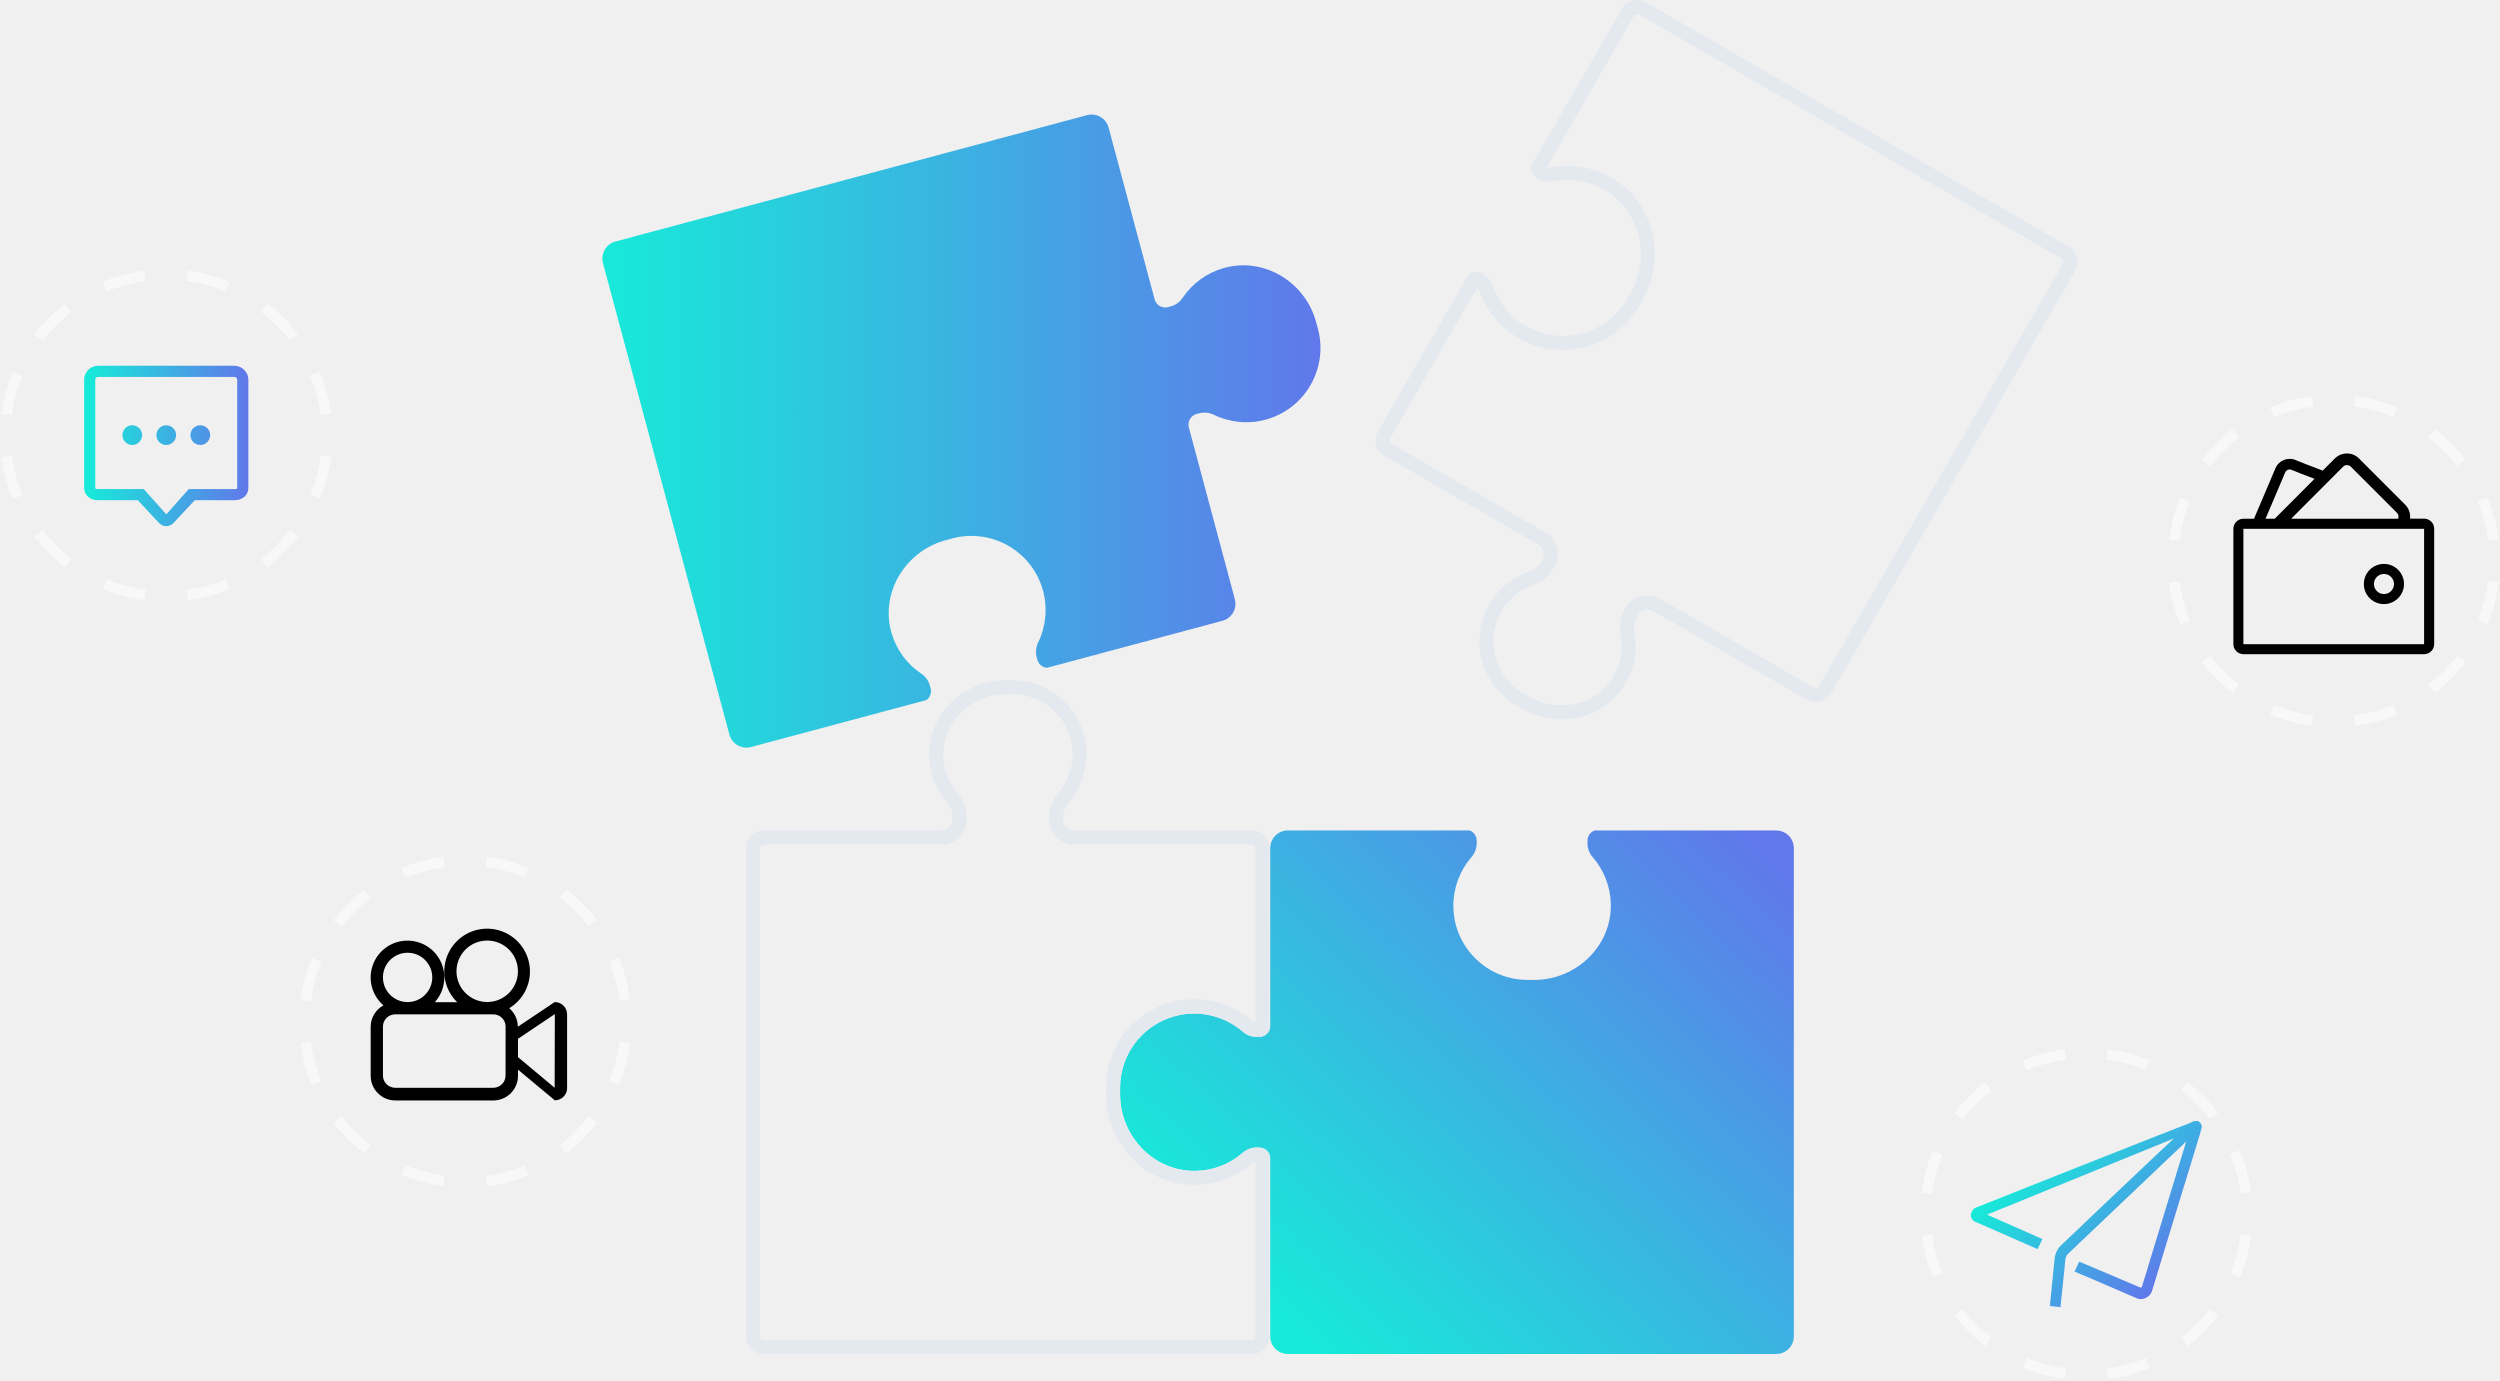
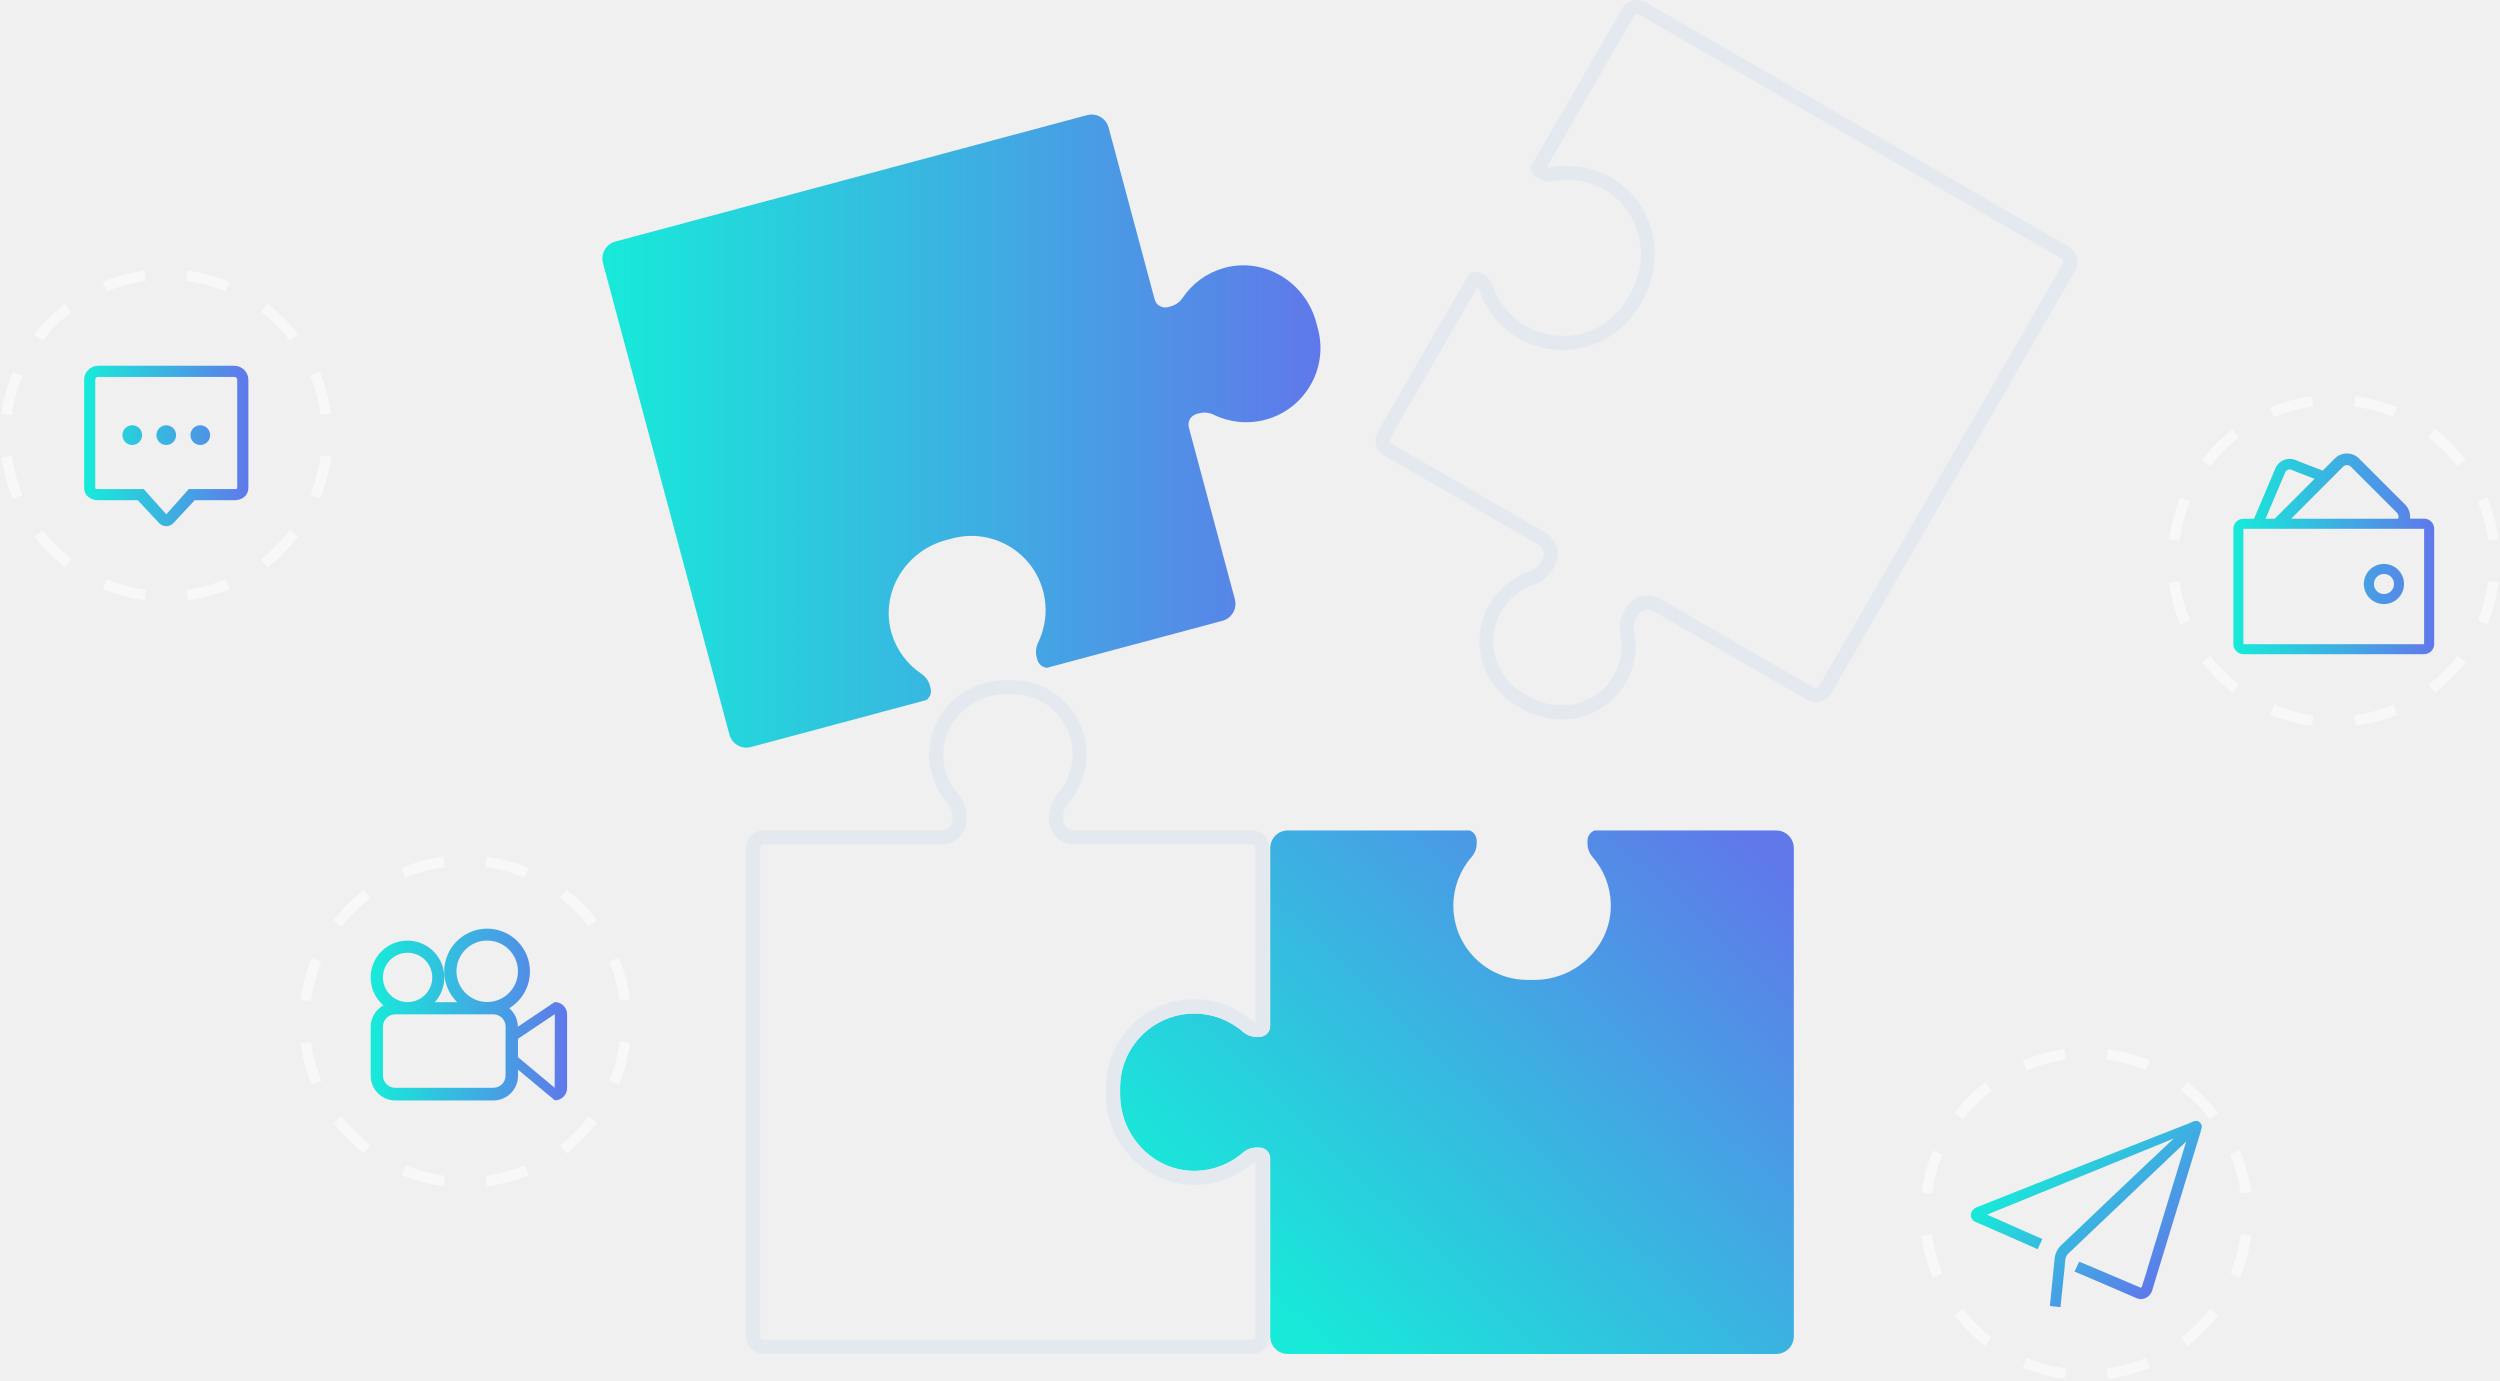
<svg xmlns="http://www.w3.org/2000/svg" xmlns:xlink="http://www.w3.org/1999/xlink" viewBox="0 0 709.45 391.7">
  <defs>
-     <style>.cls-1{fill:url(#未命名的渐变_5);}.cls-2{fill:#e4e9ef;}.cls-3{fill:url(#未命名的渐变_5-2);}.cls-4{opacity:0.5;}.cls-5,.cls-6{fill:none;stroke:#fff;stroke-width:3px;}.cls-5,.cls-6,.cls-8{stroke-miterlimit:10;}.cls-6{stroke-dasharray:11.95 11.95;}.cls-7{fill:url(#未命名的渐变_8);}.cls-8{stroke-width:0.75px;fill:url(#未命名的渐变_8-2);stroke:url(#未命名的渐变_8-3);}</style>
+     <style>.cls-1{fill:url(#未命名的渐变_5);}.cls-2{fill:#e4e9ef;}.cls-3{fill:url(#未命名的渐变_5-2);}.cls-4{opacity:0.5;}.cls-5,.cls-6{fill:none;stroke:#fff;stroke-width:3px;}.cls-10,.cls-5,.cls-6{stroke-miterlimit:10;}.cls-6{stroke-dasharray:11.95 11.95;}.cls-7{fill:url(#未命名的渐变_8);}.cls-8{fill:url(#未命名的渐变_8-2);}.cls-9{fill:url(#未命名的渐变_8-3);}.cls-10{stroke-width:0.75px;fill:url(#未命名的渐变_8-4);stroke:url(#未命名的渐变_8-5);}</style>
    <linearGradient id="未命名的渐变_5" x1="368.28" y1="379.51" x2="500.36" y2="241.29" gradientUnits="userSpaceOnUse">
      <stop offset="0" stop-color="#17ead9" />
      <stop offset="1" stop-color="#6078ea" />
    </linearGradient>
    <linearGradient id="未命名的渐变_5-2" x1="170.93" y1="122.35" x2="374.75" y2="122.35" xlink:href="#未命名的渐变_5" />
    <linearGradient id="未命名的渐变_8" x1="580.87" y1="322.39" x2="617.98" y2="359.51" gradientUnits="userSpaceOnUse">
      <stop offset="0.01" stop-color="#17ead9" />
      <stop offset="1" stop-color="#6078ea" />
    </linearGradient>
-     <linearGradient id="未命名的渐变_8-2" x1="24.25" y1="126.56" x2="70.11" y2="126.56" xlink:href="#未命名的渐变_8" />
-     <linearGradient id="未命名的渐变_8-3" x1="23.87" y1="126.56" x2="70.48" y2="126.56" xlink:href="#未命名的渐变_8" />
+     <linearGradient id="未命名的渐变_8-2" x1="105.19" y1="287.85" x2="160.88" y2="287.85" xlink:href="#未命名的渐变_8" />
+     <linearGradient id="未命名的渐变_8-3" x1="633.79" y1="157.18" x2="690.76" y2="157.18" xlink:href="#未命名的渐变_8" />
+     <linearGradient id="未命名的渐变_8-4" x1="24.25" y1="126.56" x2="70.11" y2="126.56" xlink:href="#未命名的渐变_8" />
+     <linearGradient id="未命名的渐变_8-5" x1="23.87" y1="126.56" x2="70.48" y2="126.56" xlink:href="#未命名的渐变_8" />
  </defs>
  <g id="图层_2" data-name="图层 2">
    <g id="图层_1-2" data-name="图层 1">
      <path class="cls-1" d="M504.05,235.67H452.5a3.12,3.12,0,0,0-2,2.92v.75a5.91,5.91,0,0,0,1.45,3.88,20.91,20.91,0,0,1,5.17,13.37c.23,11.91-9.83,21.49-21.73,21.49H433.5A21.07,21.07,0,0,1,412.43,257h0a21,21,0,0,1,5.15-13.77,5.94,5.94,0,0,0,1.48-3.9v-.75a3.12,3.12,0,0,0-2-2.92H365.47a5,5,0,0,0-5,5v50.46a3.13,3.13,0,0,1-3.13,3.12h-.75a5.94,5.94,0,0,1-3.9-1.47,21,21,0,0,0-13.77-5.15h0a21.07,21.07,0,0,0-21.07,21.07v1.85c0,11.9,9.58,22,21.49,21.72a20.94,20.94,0,0,0,13.37-5.16,5.89,5.89,0,0,1,3.88-1.45h.75a3.13,3.13,0,0,1,3.13,3.13v50.45a5,5,0,0,0,5,5H504.05a5,5,0,0,0,5-5V240.66A5,5,0,0,0,504.05,235.67Z" />
      <path class="cls-2" d="M287.25,197a17,17,0,0,1,12.89,28.23,9.94,9.94,0,0,0-2.45,6.52v.75a7.14,7.14,0,0,0,7.13,7.13h50.46a1,1,0,0,1,1,1v49.55a2,2,0,0,1-.95-.46,25,25,0,0,0-41.46,18.94v1.85c0,14.19,11.25,25.73,25.08,25.73h.48a25,25,0,0,0,15.93-6.14,1.88,1.88,0,0,1,.92-.44v49.55a1,1,0,0,1-1,1H216.7a1,1,0,0,1-1-1V240.66a1,1,0,0,1,1-1h50.46a7.14,7.14,0,0,0,7.13-7.13v-.75a9.88,9.88,0,0,0-2.43-6.5,17.08,17.08,0,0,1-4.19-10.83,16.63,16.63,0,0,1,4.85-12A18.13,18.13,0,0,1,285.4,197h1.85m0-4H285.4c-11.9,0-22,9.59-21.73,21.49a21,21,0,0,0,5.17,13.38,5.89,5.89,0,0,1,1.45,3.88v.75a3.13,3.13,0,0,1-3.13,3.13H216.7a5,5,0,0,0-5,5V379.23a5,5,0,0,0,5,5H355.28a5,5,0,0,0,5-5V327.68a3.12,3.12,0,0,0-2.92-2h-.75a5.89,5.89,0,0,0-3.88,1.45,20.92,20.92,0,0,1-13.37,5.16h-.41c-11.72,0-21.08-10-21.08-21.73v-1.85a21.07,21.07,0,0,1,21.07-21.07h0a21,21,0,0,1,13.77,5.15,5.94,5.94,0,0,0,3.9,1.47h.75a3.11,3.11,0,0,0,2.92-2V240.66a5,5,0,0,0-5-5H304.82a3.13,3.13,0,0,1-3.13-3.13v-.75a5.9,5.9,0,0,1,1.48-3.9A21.05,21.05,0,0,0,287.25,193Z" />
      <path class="cls-2" d="M464.59,4a1,1,0,0,1,.49.13l120,69.29a1,1,0,0,1,.46.6,1,1,0,0,1-.1.76l-69.28,120a1,1,0,0,1-.87.49,1,1,0,0,1-.49-.13l-43.7-25.23a7.07,7.07,0,0,0-3.56-1,7.14,7.14,0,0,0-6.17,3.57l-.38.65a9.92,9.92,0,0,0-1.14,6.85A16.8,16.8,0,0,1,443,200.13a18.1,18.1,0,0,1-9-2.42l-1.6-.92a17,17,0,0,1,2.94-30.89,10,10,0,0,0,5.39-4.43l.37-.64a7.14,7.14,0,0,0-2.61-9.74l-43.7-25.23a1,1,0,0,1-.46-.6,1,1,0,0,1,.1-.75l24.78-42.92a2.08,2.08,0,0,1,.59.88,25.05,25.05,0,0,0,45.38,4.32l.92-1.59a26.17,26.17,0,0,0,2.54-20,24.54,24.54,0,0,0-11.82-15.06,25,25,0,0,0-12-3.1,25.24,25.24,0,0,0-4.82.47,2.22,2.22,0,0,1-.37,0,1.82,1.82,0,0,1-.65-.12L463.73,4.5a1,1,0,0,1,.86-.5m0-4a5,5,0,0,0-4.33,2.5L434.49,47.14A3.11,3.11,0,0,0,436,50.36l.65.38a5.9,5.9,0,0,0,3,.79,6.1,6.1,0,0,0,1.13-.11,21.16,21.16,0,0,1,4.06-.39,20.87,20.87,0,0,1,10.11,2.61c10.43,5.75,13.7,19.25,7.75,29.56l-.92,1.59a21.08,21.08,0,0,1-28.79,7.72h0a21,21,0,0,1-9.35-11.35A6,6,0,0,0,421,77.93l-.65-.37a3.11,3.11,0,0,0-1.55-.42,3.2,3.2,0,0,0-2,.72L391,122.51a5,5,0,0,0,1.83,6.81l43.7,25.23a3.13,3.13,0,0,1,1.14,4.28l-.37.65a6,6,0,0,1-3.23,2.64,21,21,0,0,0-3.63,38.13l1.6.93a22.07,22.07,0,0,0,11,2.95,20.8,20.8,0,0,0,20.74-24.87,5.87,5.87,0,0,1,.69-4.08l.37-.65a3.12,3.12,0,0,1,4.27-1.15l43.7,25.23a5,5,0,0,0,6.82-1.82l69.29-120A5,5,0,0,0,587.09,70L467.08.67A5,5,0,0,0,464.59,0Z" />
      <path class="cls-3" d="M213.08,212l49.8-13.34a3.12,3.12,0,0,0,1.21-3.35l-.2-.72a5.84,5.84,0,0,0-2.4-3.37A21,21,0,0,1,253,179.66c-3.31-11.44,3.92-23.3,15.42-26.38l1.78-.48a21.08,21.08,0,0,1,25.81,14.9h0a21,21,0,0,1-1.41,14.64,6,6,0,0,0-.41,4.15l.19.72a3.12,3.12,0,0,0,2.73,2.3l49.79-13.34a5,5,0,0,0,3.53-6.12l-13.06-48.74a3.13,3.13,0,0,1,2.21-3.83l.72-.19a6,6,0,0,1,4.15.41,21,21,0,0,0,14.64,1.41h0A21.08,21.08,0,0,0,374,93.3l-.48-1.78C370.47,80,358.61,72.79,347.17,76.1a20.92,20.92,0,0,0-11.58,8.45,5.9,5.9,0,0,1-3.37,2.4l-.73.2a3.12,3.12,0,0,1-3.83-2.21L314.6,36.2a5,5,0,0,0-6.11-3.53L174.63,68.54a5,5,0,0,0-3.52,6.11L207,208.5A5,5,0,0,0,213.08,212Z" />
      <g class="cls-4">
        <path class="cls-5" d="M164.33,322.15a47.76,47.76,0,0,1-4.5,4" />
        <path class="cls-6" d="M149.5,332.07a45.67,45.67,0,1,1,22.12-19.4" />
        <path class="cls-5" d="M168.29,317.64a45.17,45.17,0,0,1-4,4.51" />
      </g>
      <g class="cls-4">
        <path class="cls-5" d="M79.48,155.85a46.31,46.31,0,0,1-4.51,4" />
        <path class="cls-6" d="M64.64,165.77a45.67,45.67,0,1,1,22.12-19.4" />
        <path class="cls-5" d="M83.43,151.35a46.26,46.26,0,0,1-4,4.5" />
      </g>
      <g class="cls-4">
        <path class="cls-5" d="M624.36,376.82a46.64,46.64,0,0,1-4.51,4" />
        <path class="cls-6" d="M609.53,386.74a45.67,45.67,0,1,1,22.12-19.4" />
        <path class="cls-5" d="M628.32,372.31a45.17,45.17,0,0,1-4,4.51" />
      </g>
      <path class="cls-7" d="M624,318.27a1.43,1.43,0,0,0-.82-.17,2.74,2.74,0,0,0-1.49.5c-.66.16-58.61,23.11-60.6,23.94a2.59,2.59,0,0,0-1.81,2.31,2,2,0,0,0,1.15,1.82c1.65.66,17.67,7.76,17.67,7.76h.17l1.32-2.81-15.69-6.93,53-21.63c-4.46,4.13-30.38,28.73-31.53,29.88a6.25,6.25,0,0,0-2.32,4.3l-1.32,13.2v.17l3,.33v-.17c0-.49,1.33-12,1.33-13a2.94,2.94,0,0,1,1-2.15c.33-.33,29.39-27.9,33.35-31.7l-10.73,35.17c-1,3.47-1.82,5.78-1.82,5.95a.35.35,0,0,1-.33.33h-.16c-.5-.17-17-7.27-17.18-7.27H590l-1.32,2.81h.16c.17,0,15.85,6.77,17.34,7.43a3.16,3.16,0,0,0,1.32.33,3.47,3.47,0,0,0,3.3-2.64c.17-.66,2.48-8.09,5.12-16.84,4-12.88,8.42-27.58,8.59-28.07v-.17c.33-.82.66-1.82-.5-2.64Z" />
      <g class="cls-4">
        <path class="cls-5" d="M694.57,191.48a46.64,46.64,0,0,1-4.51,4" />
        <path class="cls-6" d="M679.74,201.4A45.67,45.67,0,1,1,701.86,182" />
        <path class="cls-5" d="M698.53,187a45.17,45.17,0,0,1-4,4.51" />
      </g>
-       <path d="M157.4,284.37l-10.45,7a6.94,6.94,0,0,0-2.44-5.26,12.16,12.16,0,1,0-14.76-1.7h-6.38a10.45,10.45,0,1,0-14.55.89,6.94,6.94,0,0,0-3.63,6.07v13.92a7,7,0,0,0,7,7H140a7,7,0,0,0,7-7v-1.74l10.45,8.7a3.48,3.48,0,0,0,3.48-3.48V287.85a3.48,3.48,0,0,0-3.48-3.48Zm-48.73-7a7,7,0,1,1,7,7,7,7,0,0,1-7-7Zm34.8,27.84a3.48,3.48,0,0,1-3.48,3.48H112.15a3.48,3.48,0,0,1-3.48-3.48V291.33a3.48,3.48,0,0,1,3.48-3.48H140a3.48,3.48,0,0,1,3.48,3.48Zm-5.22-20.86a8.72,8.72,0,1,1,8.73-8.72,8.72,8.72,0,0,1-8.73,8.72Zm19.15,24.34L147,300v-5.22l10.45-7Z" />
-       <path d="M639.64,147.21l6.09-14.33a4.38,4.38,0,0,1,5.74-2.32c.77.33,1.67.68,2.73,1.1l1.86.71c1.89.71,2.63,1,3.08,1.18l3.44-3.45a4.85,4.85,0,0,1,6.85,0l13.08,13.08a4.87,4.87,0,0,1,1.41,4h4a2.86,2.86,0,0,1,2.85,2.85v32.76a2.86,2.86,0,0,1-2.85,2.85H636.63a2.85,2.85,0,0,1-2.84-2.85V150.06a2.85,2.85,0,0,1,2.84-2.85Zm3.27,0h2.61l11.3-11.33-1.82-.7-1.89-.72c-.94-.36-1.88-.74-2.82-1.13a1.36,1.36,0,0,0-1.79.72Zm7.27,0h30.37a1.54,1.54,0,0,0-.35-1.69l-13.08-13.08a1.55,1.55,0,0,0-2.2,0Zm-13.55,2.85v32.76h51.28V150.06Zm39.88,21.37a5.7,5.7,0,1,1,5.7-5.7,5.71,5.71,0,0,1-5.7,5.7Zm0-2.85a2.85,2.85,0,1,0-2.84-2.85,2.85,2.85,0,0,0,2.84,2.85Z" />
-       <path class="cls-8" d="M66.49,141.58c2,0,3.62-1.16,3.62-3.16V107.79a3.63,3.63,0,0,0-3.62-3.62H27.87a3.61,3.61,0,0,0-3.62,3.62v30.63c0,2,1.62,3.16,3.62,3.16H39.25l6.22,6.65a2.43,2.43,0,0,0,3.43,0l6.19-6.65ZM54.1,139.17h-.36l-6.55,7.35s-6.56-7.35-6.56-7.35H27.87c-.67,0-1.21-.09-1.21-.75V107.79a1.21,1.21,0,0,1,.35-.85,1.17,1.17,0,0,1,.86-.35H66.49a1.2,1.2,0,0,1,1.2,1.2v30.63c0,.66-.53.75-1.2.75ZM37.52,125.9a2.42,2.42,0,1,0-2.41-2.42,2.41,2.41,0,0,0,2.41,2.42Zm9.66,0a2.42,2.42,0,1,0-2.42-2.42,2.41,2.41,0,0,0,2.42,2.42Zm9.65,0a2.42,2.42,0,1,0-2.41-2.42,2.41,2.41,0,0,0,2.41,2.42Z" />
+       <path class="cls-8" d="M157.4,284.37l-10.45,7a6.94,6.94,0,0,0-2.44-5.26,12.16,12.16,0,1,0-14.76-1.7h-6.38a10.45,10.45,0,1,0-14.55.89,6.94,6.94,0,0,0-3.63,6.07v13.92a7,7,0,0,0,7,7H140a7,7,0,0,0,7-7v-1.74l10.45,8.7a3.48,3.48,0,0,0,3.48-3.48V287.85a3.48,3.48,0,0,0-3.48-3.48Zm-48.73-7a7,7,0,1,1,7,7,7,7,0,0,1-7-7Zm34.8,27.84a3.48,3.48,0,0,1-3.48,3.48H112.15a3.48,3.48,0,0,1-3.48-3.48V291.33a3.48,3.48,0,0,1,3.48-3.48H140a3.48,3.48,0,0,1,3.48,3.48Zm-5.22-20.86a8.72,8.72,0,1,1,8.73-8.72,8.72,8.72,0,0,1-8.73,8.72Zm19.15,24.34L147,300v-5.22l10.45-7Z" />
+       <path class="cls-9" d="M639.64,147.21l6.09-14.33a4.38,4.38,0,0,1,5.74-2.32c.77.33,1.67.68,2.73,1.1l1.86.71c1.89.71,2.63,1,3.08,1.18l3.44-3.45a4.85,4.85,0,0,1,6.85,0l13.08,13.08a4.87,4.87,0,0,1,1.41,4h4a2.86,2.86,0,0,1,2.85,2.85v32.76a2.86,2.86,0,0,1-2.85,2.85H636.63a2.85,2.85,0,0,1-2.84-2.85V150.06a2.85,2.85,0,0,1,2.84-2.85Zm3.27,0h2.61l11.3-11.33-1.82-.7-1.89-.72c-.94-.36-1.88-.74-2.82-1.13a1.36,1.36,0,0,0-1.79.72Zm7.27,0h30.37a1.54,1.54,0,0,0-.35-1.69l-13.08-13.08a1.55,1.55,0,0,0-2.2,0Zm-13.55,2.85v32.76h51.28V150.06Zm39.88,21.37a5.7,5.7,0,1,1,5.7-5.7,5.71,5.71,0,0,1-5.7,5.7Zm0-2.85a2.85,2.85,0,1,0-2.84-2.85,2.85,2.85,0,0,0,2.84,2.85Z" />
+       <path class="cls-10" d="M66.49,141.58c2,0,3.62-1.16,3.62-3.16V107.79a3.63,3.63,0,0,0-3.62-3.62H27.87a3.61,3.61,0,0,0-3.62,3.62v30.63c0,2,1.62,3.16,3.62,3.16H39.25l6.22,6.65a2.43,2.43,0,0,0,3.43,0l6.19-6.65ZM54.1,139.17h-.36l-6.55,7.35s-6.56-7.35-6.56-7.35H27.87c-.67,0-1.21-.09-1.21-.75V107.79a1.21,1.21,0,0,1,.35-.85,1.17,1.17,0,0,1,.86-.35H66.49a1.2,1.2,0,0,1,1.2,1.2v30.63c0,.66-.53.75-1.2.75ZM37.52,125.9a2.42,2.42,0,1,0-2.41-2.42,2.41,2.41,0,0,0,2.41,2.42Zm9.66,0a2.42,2.42,0,1,0-2.42-2.42,2.41,2.41,0,0,0,2.42,2.42Zm9.65,0a2.42,2.42,0,1,0-2.41-2.42,2.41,2.41,0,0,0,2.41,2.42Z" />
    </g>
  </g>
</svg>
